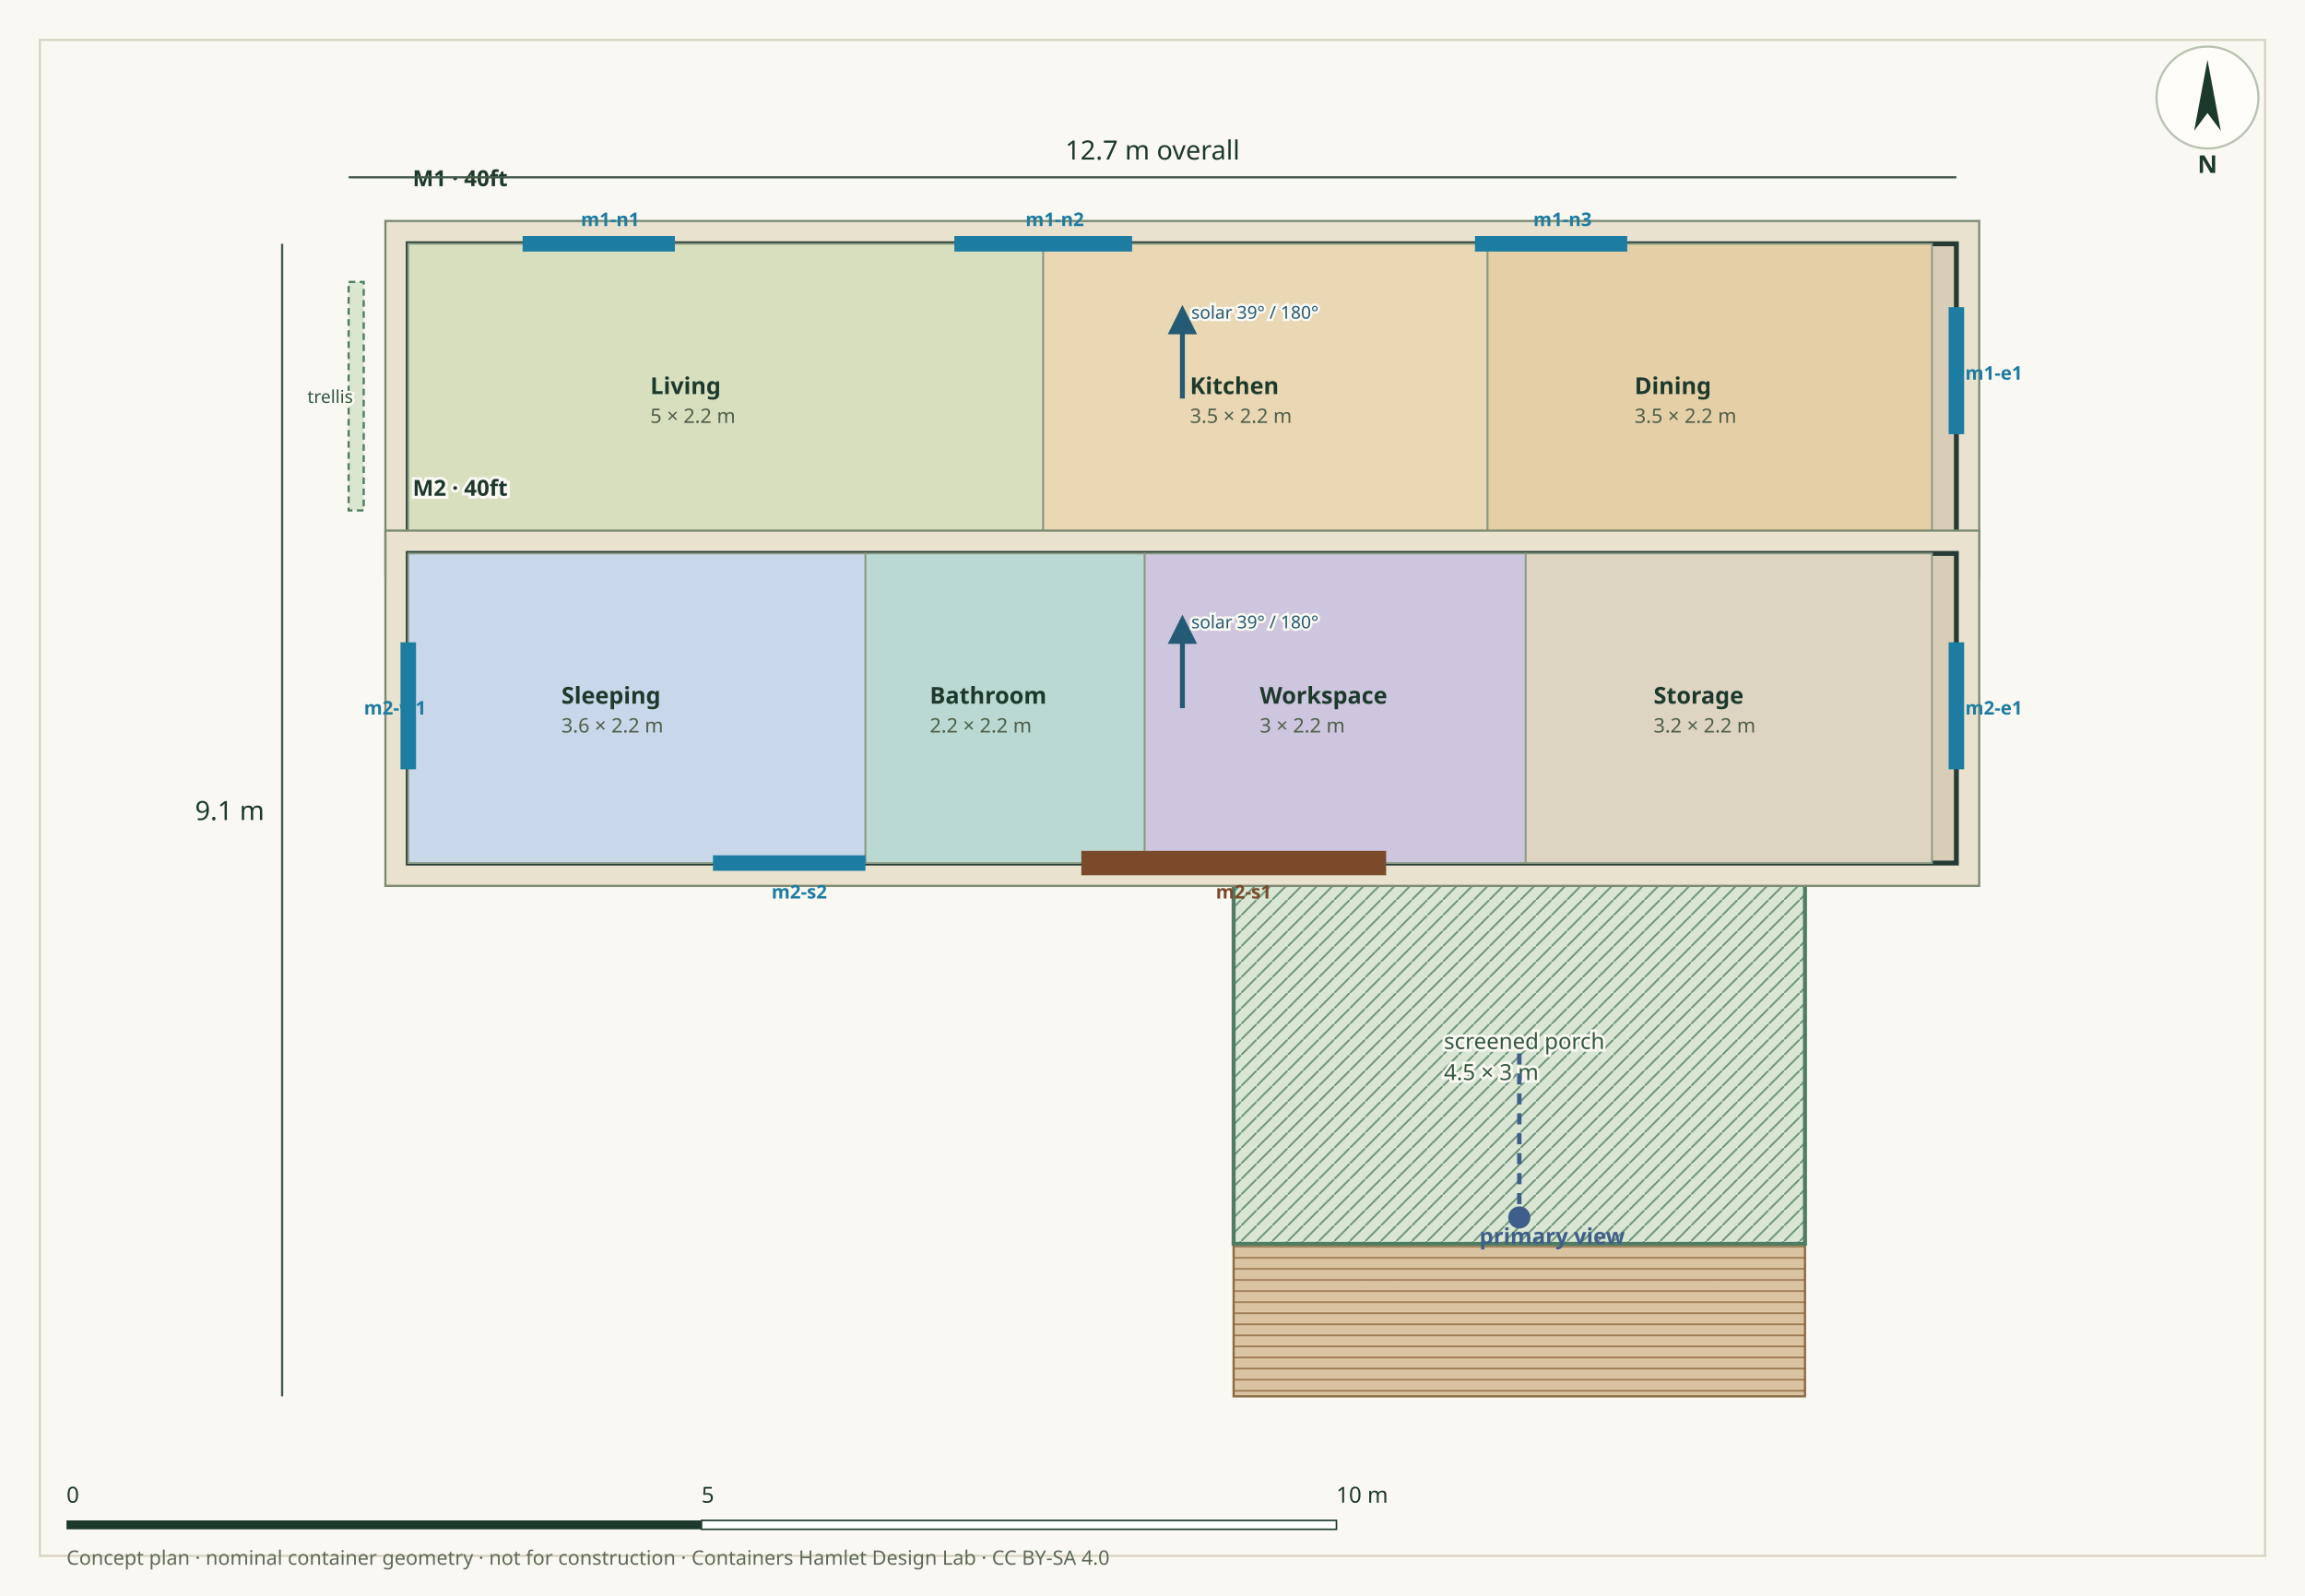
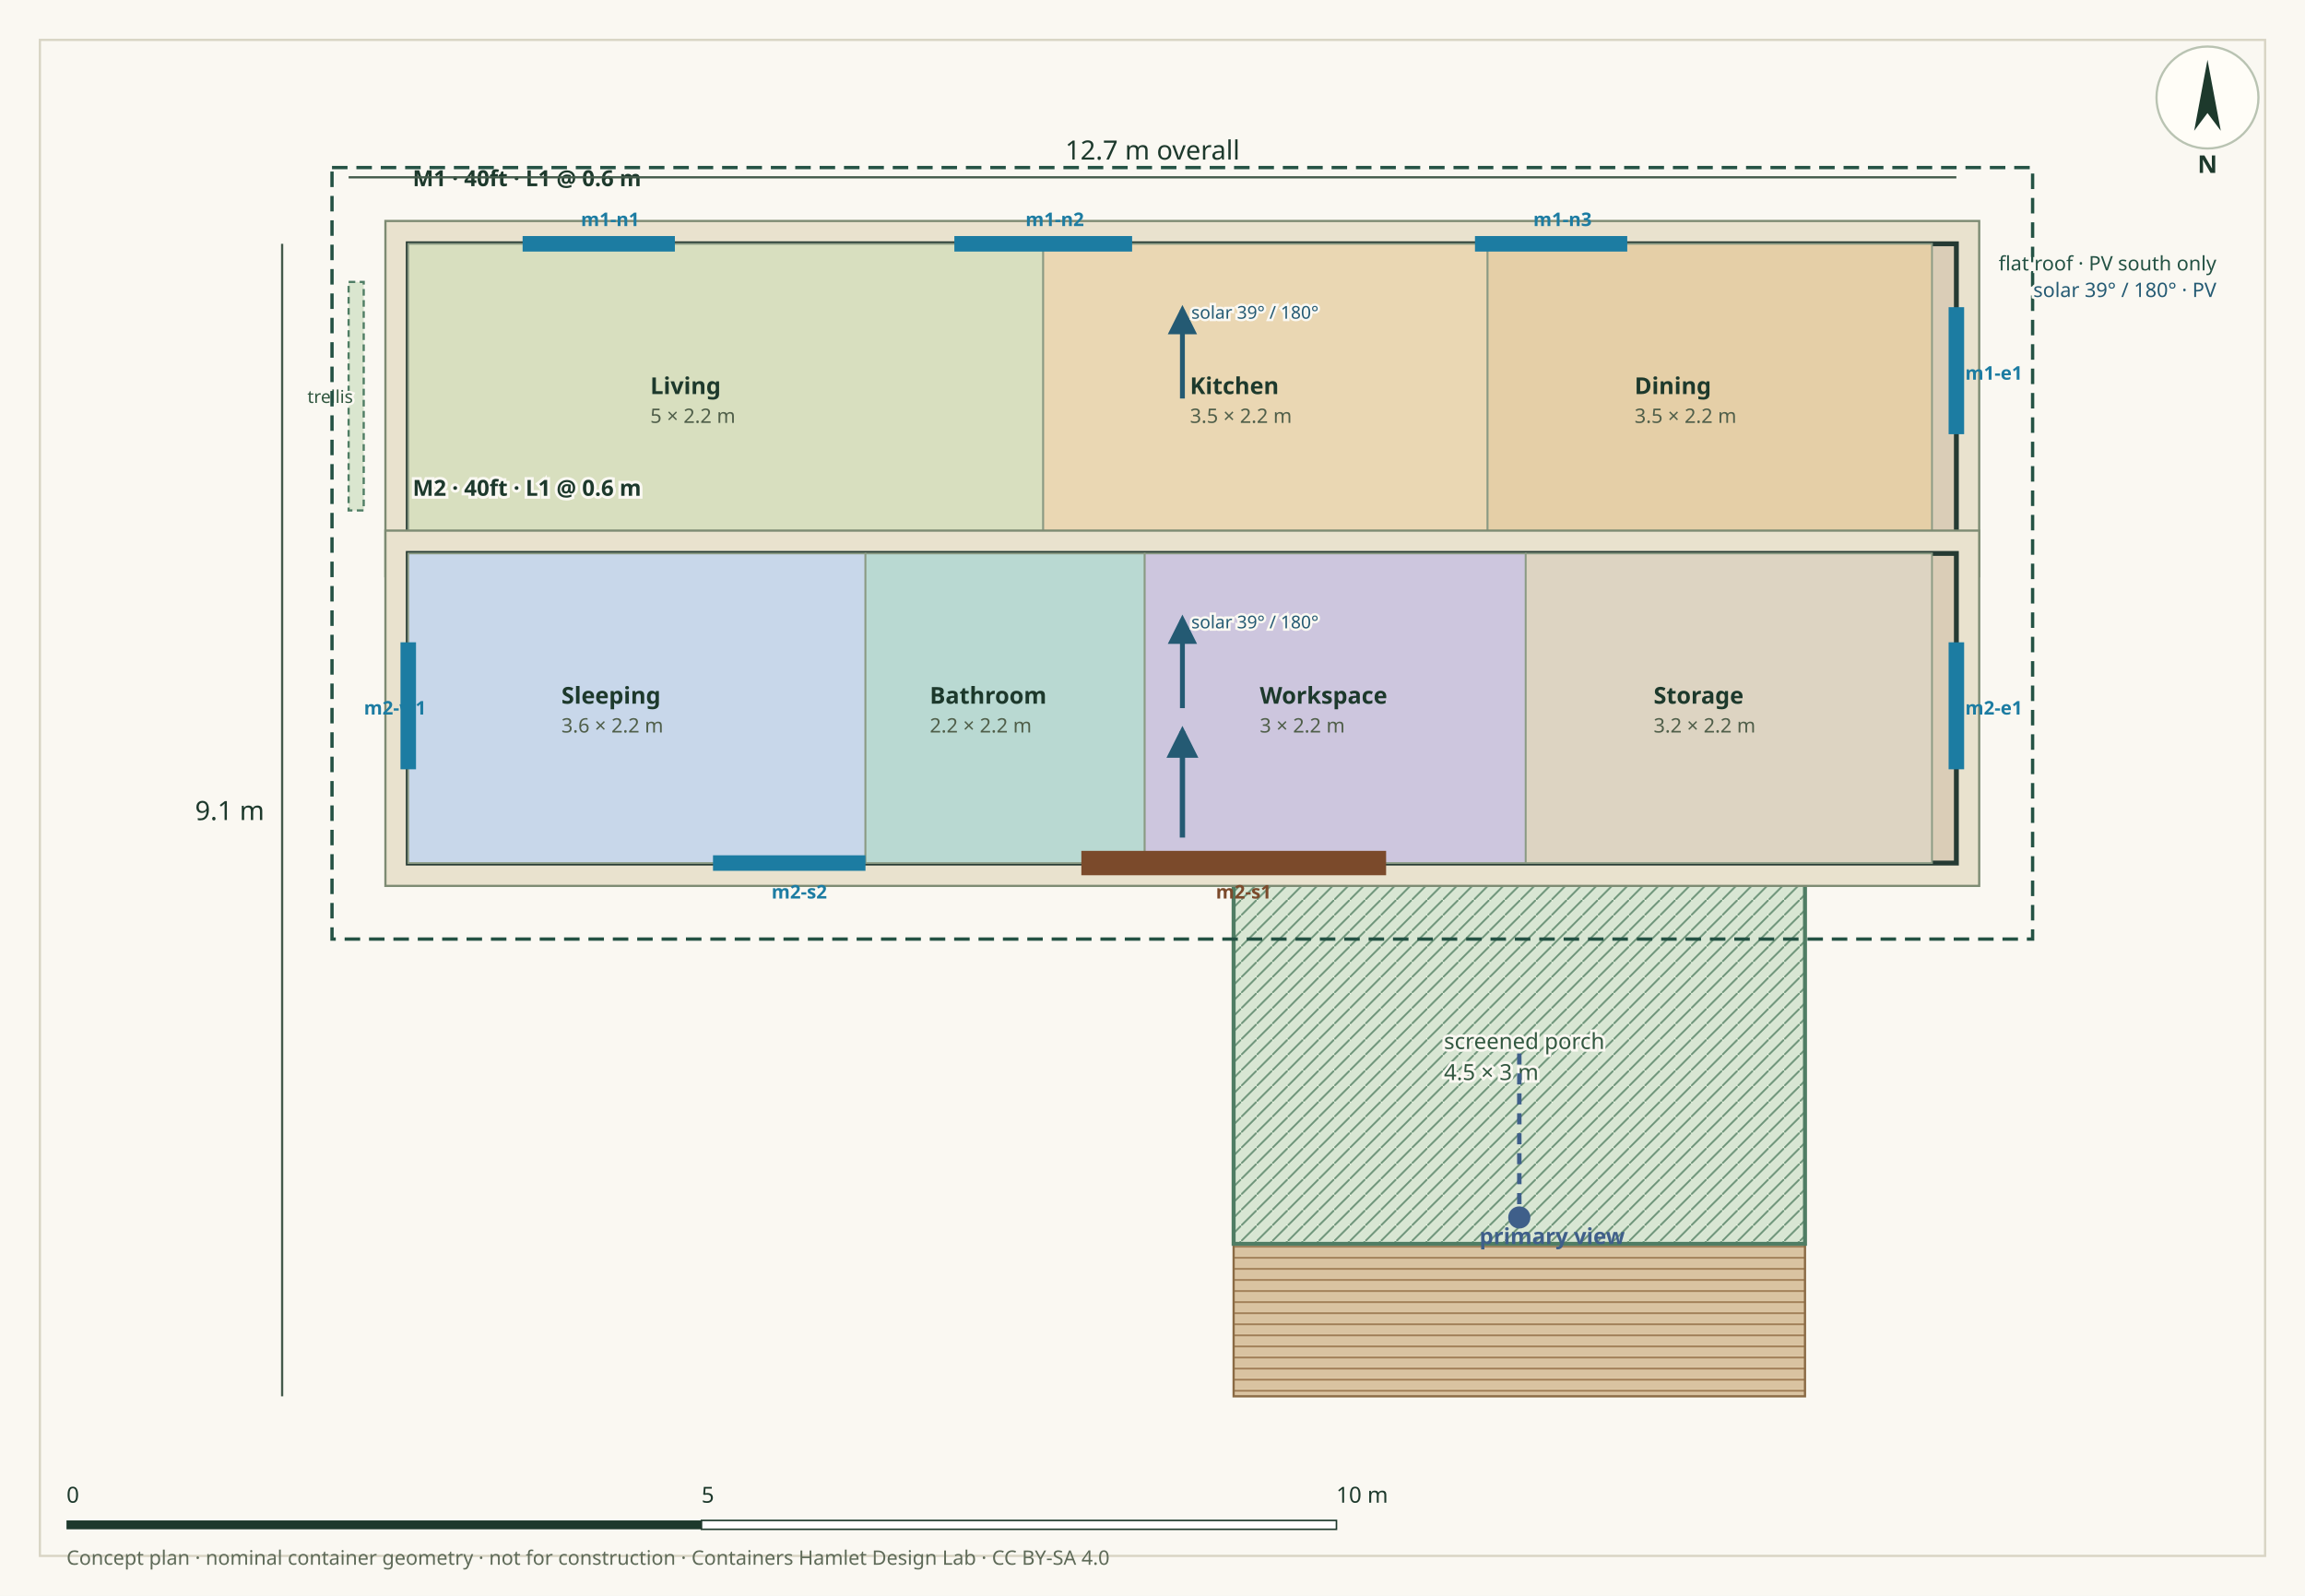
<svg xmlns="http://www.w3.org/2000/svg" viewBox="0 0 1040 720" role="img" aria-labelledby="concept-open-plan-plan-t concept-open-plan-plan-d" data-plan-scale="57.3" data-plan-width="1040">
  <defs>
    <marker id="concept-open-plan-plan-arrow" markerWidth="6" markerHeight="6" refX="5" refY="3" orient="auto">
      <path d="M0 0L6 3L0 6Z" fill="#245a73" />
    </marker>
    <pattern id="concept-open-plan-plan-porch" width="7" height="7" patternUnits="userSpaceOnUse">
      <rect width="7" height="7" fill="#d8e6d3" />
      <path d="M0 7L7 0" stroke="#6b9277" stroke-width="0.8" />
    </pattern>
    <pattern id="concept-open-plan-plan-deck" width="9" height="5" patternUnits="userSpaceOnUse">
      <rect width="9" height="5" fill="#d9c3a1" />
      <path d="M0 2.5H9" stroke="#9a7750" stroke-width="0.7" />
    </pattern>
    <pattern id="concept-open-plan-plan-link" width="6" height="6" patternUnits="userSpaceOnUse">
      <rect width="6" height="6" fill="#e4d7bf" />
      <path d="M0 6L6 0" stroke="#9a8765" stroke-width="0.7" />
    </pattern>
  </defs>
  <rect width="1040" height="720" fill="#faf8f2" />
  <rect x="18" y="18" width="1004" height="684" fill="none" stroke="#d8d4c4" stroke-width="1" />
  <path d="M556.6 561.2L814.4 561.2L814.4 630L556.6 630Z" fill="url(#concept-open-plan-plan-deck)" stroke="#8a6a44" stroke-width="1" />
  <path d="M556.6 389.4L814.4 389.4L814.4 561.2L556.6 561.2Z" fill="url(#concept-open-plan-plan-porch)" stroke="#4f7d64" stroke-width="1.8" />
  <path d="M157.3 127.2L164.1 127.2L164.1 230.3L157.3 230.3Z" fill="#cfe0c2" fill-opacity="0.75" stroke="#4f7d64" stroke-width="1" stroke-dasharray="3 2" />
  <path d="M173.9 99.7L893 99.7L893 260L173.9 260Z" fill="#e9e2ce" stroke="#7d8b73" stroke-width="1" />
  <path d="M184.2 110L882.7 110L882.7 249.7L184.2 249.7Z" fill="#9a7350" fill-opacity="0.18" stroke="#253a33" stroke-width="2.2" />
  <path d="M184.2 110L470.7 110L470.7 249.7L184.2 249.7Z" fill="#d8dfbf" stroke="#8a9a83" stroke-width="0.8" />
  <g transform="rotate(0 327.4 179.8)">
    <text x="293.4" y="177.8" font-size="10.5" font-family="system-ui, sans-serif" fill="#1d392c" font-weight="700">Living</text>
    <text x="293.4" y="190.8" font-size="9" font-family="system-ui, sans-serif" fill="#4f5e49">5 × 2.2 m</text>
  </g>
  <path d="M470.7 110L671.2 110L671.2 249.7L470.7 249.7Z" fill="#ead7b3" stroke="#8a9a83" stroke-width="0.8" />
  <g transform="rotate(0 570.9 179.8)">
    <text x="536.9" y="177.8" font-size="10.5" font-family="system-ui, sans-serif" fill="#1d392c" font-weight="700">Kitchen</text>
    <text x="536.9" y="190.8" font-size="9" font-family="system-ui, sans-serif" fill="#4f5e49">3.5 × 2.2 m</text>
  </g>
  <path d="M671.2 110L871.7 110L871.7 249.7L671.2 249.7Z" fill="#e5cfa7" stroke="#8a9a83" stroke-width="0.8" />
  <g transform="rotate(0 771.5 179.8)">
    <text x="737.5" y="177.8" font-size="10.5" font-family="system-ui, sans-serif" fill="#1d392c" font-weight="700">Dining</text>
    <text x="737.5" y="190.8" font-size="9" font-family="system-ui, sans-serif" fill="#4f5e49">3.5 × 2.2 m</text>
  </g>
  <line x1="235.8" y1="110" x2="304.5" y2="110" stroke="#1c7ca2" stroke-width="7" stroke-linecap="butt" />
  <text x="262.1" y="102" font-size="8.5" font-family="system-ui, sans-serif" fill="#1c7ca2" font-weight="700">m1-n1</text>
  <line x1="430.6" y1="110" x2="510.8" y2="110" stroke="#1c7ca2" stroke-width="7" stroke-linecap="butt" />
  <text x="462.7" y="102" font-size="8.5" font-family="system-ui, sans-serif" fill="#1c7ca2" font-weight="700">m1-n2</text>
  <line x1="665.5" y1="110" x2="734.2" y2="110" stroke="#1c7ca2" stroke-width="7" stroke-linecap="butt" />
  <text x="691.8" y="102" font-size="8.5" font-family="system-ui, sans-serif" fill="#1c7ca2" font-weight="700">m1-n3</text>
  <line x1="882.7" y1="138.6" x2="882.7" y2="195.9" stroke="#1c7ca2" stroke-width="7" stroke-linecap="butt" />
  <text x="886.7" y="171.3" font-size="8.5" font-family="system-ui, sans-serif" fill="#1c7ca2" font-weight="700">m1-e1</text>
-   <text x="186.2" y="84" font-size="10" font-family="system-ui, sans-serif" fill="#1d392c" font-weight="800" stroke="#faf8f2" stroke-width="2.6" paint-order="stroke">M1 · 40ft</text>
+   <text x="186.2" y="84" font-size="10" font-family="system-ui, sans-serif" fill="#1d392c" font-weight="800" stroke="#faf8f2" stroke-width="2.6" paint-order="stroke">M1 · 40ft · L1 @ 0.6 m</text>
  <line x1="533.5" y1="179.8" x2="533.5" y2="139.8" stroke="#245a73" stroke-width="2.2" marker-end="url(#concept-open-plan-plan-arrow)" />
  <text x="537.5" y="143.8" font-size="8" font-family="system-ui, sans-serif" fill="#245a73" stroke="#faf8f2" stroke-width="2.2" paint-order="stroke">solar 39° / 180°</text>
-   <path class="plan-module-hit" data-module-id="m1" d="M184.2 110L882.7 110L882.7 249.7L184.2 249.7Z" fill="transparent" pointer-events="all" tabindex="0" role="button" aria-pressed="false" aria-describedby="plan-keyboard-help" aria-label="Module m1, 40ft, at 0, 0 metres. Select, then drag or use arrow keys to move; R rotates." />
+   <path class="plan-module-hit" data-module-id="m1" d="M184.2 110L882.7 110L882.7 249.7L184.2 249.7Z" fill="transparent" pointer-events="all" tabindex="0" role="button" aria-pressed="false" aria-describedby="plan-keyboard-help" aria-label="Module m1, 40ft, level 1, base elevation 0.6 metres, at 0, 0 metres. Select, then drag or use arrow keys to move; R rotates." />
  <path d="M173.9 239.4L893 239.4L893 399.7L173.9 399.7Z" fill="#e9e2ce" stroke="#7d8b73" stroke-width="1" />
  <path d="M184.2 249.7L882.7 249.7L882.7 389.4L184.2 389.4Z" fill="#9a7350" fill-opacity="0.18" stroke="#253a33" stroke-width="2.2" />
  <path d="M184.2 249.7L390.5 249.7L390.5 389.4L184.2 389.4Z" fill="#c8d7ea" stroke="#8a9a83" stroke-width="0.8" />
  <g transform="rotate(0 287.3 319.5)">
    <text x="253.3" y="317.5" font-size="10.5" font-family="system-ui, sans-serif" fill="#1d392c" font-weight="700">Sleeping</text>
    <text x="253.3" y="330.5" font-size="9" font-family="system-ui, sans-serif" fill="#4f5e49">3.6 × 2.2 m</text>
  </g>
  <path d="M390.5 249.7L516.5 249.7L516.5 389.4L390.5 389.4Z" fill="#b9d9d2" stroke="#8a9a83" stroke-width="0.8" />
  <g transform="rotate(0 453.5 319.5)">
    <text x="419.5" y="317.5" font-size="10.5" font-family="system-ui, sans-serif" fill="#1d392c" font-weight="700">Bathroom</text>
    <text x="419.5" y="330.5" font-size="9" font-family="system-ui, sans-serif" fill="#4f5e49">2.2 × 2.2 m</text>
  </g>
  <path d="M516.5 249.7L688.4 249.7L688.4 389.4L516.5 389.4Z" fill="#cdc6de" stroke="#8a9a83" stroke-width="0.8" />
  <g transform="rotate(0 602.4 319.5)">
    <text x="568.4" y="317.5" font-size="10.5" font-family="system-ui, sans-serif" fill="#1d392c" font-weight="700">Workspace</text>
    <text x="568.4" y="330.5" font-size="9" font-family="system-ui, sans-serif" fill="#4f5e49">3 × 2.2 m</text>
  </g>
  <path d="M688.4 249.7L871.7 249.7L871.7 389.4L688.4 389.4Z" fill="#ddd4c2" stroke="#8a9a83" stroke-width="0.8" />
  <g transform="rotate(0 780.1 319.5)">
    <text x="746.1" y="317.5" font-size="10.5" font-family="system-ui, sans-serif" fill="#1d392c" font-weight="700">Storage</text>
    <text x="746.1" y="330.5" font-size="9" font-family="system-ui, sans-serif" fill="#4f5e49">3.2 × 2.2 m</text>
  </g>
  <line x1="487.9" y1="389.4" x2="625.4" y2="389.4" stroke="#7b4a2b" stroke-width="11" stroke-linecap="butt" />
  <text x="548.6" y="405.4" font-size="8.5" font-family="system-ui, sans-serif" fill="#7b4a2b" font-weight="700">m2-s1</text>
  <line x1="321.7" y1="389.4" x2="390.5" y2="389.4" stroke="#1c7ca2" stroke-width="7" stroke-linecap="butt" />
  <text x="348.1" y="405.4" font-size="8.5" font-family="system-ui, sans-serif" fill="#1c7ca2" font-weight="700">m2-s2</text>
  <line x1="184.2" y1="289.8" x2="184.2" y2="347.1" stroke="#1c7ca2" stroke-width="7" stroke-linecap="butt" />
  <text x="164.2" y="322.4" font-size="8.5" font-family="system-ui, sans-serif" fill="#1c7ca2" font-weight="700">m2-w1</text>
  <line x1="882.7" y1="289.8" x2="882.7" y2="347.1" stroke="#1c7ca2" stroke-width="7" stroke-linecap="butt" />
  <text x="886.7" y="322.4" font-size="8.5" font-family="system-ui, sans-serif" fill="#1c7ca2" font-weight="700">m2-e1</text>
-   <text x="186.2" y="223.7" font-size="10" font-family="system-ui, sans-serif" fill="#1d392c" font-weight="800" stroke="#faf8f2" stroke-width="2.6" paint-order="stroke">M2 · 40ft</text>
+   <text x="186.2" y="223.7" font-size="10" font-family="system-ui, sans-serif" fill="#1d392c" font-weight="800" stroke="#faf8f2" stroke-width="2.6" paint-order="stroke">M2 · 40ft · L1 @ 0.6 m</text>
  <line x1="533.5" y1="319.5" x2="533.5" y2="279.5" stroke="#245a73" stroke-width="2.2" marker-end="url(#concept-open-plan-plan-arrow)" />
  <text x="537.5" y="283.5" font-size="8" font-family="system-ui, sans-serif" fill="#245a73" stroke="#faf8f2" stroke-width="2.2" paint-order="stroke">solar 39° / 180°</text>
-   <path class="plan-module-hit" data-module-id="m2" d="M184.2 249.7L882.7 249.7L882.7 389.4L184.2 389.4Z" fill="transparent" pointer-events="all" tabindex="0" role="button" aria-pressed="false" aria-describedby="plan-keyboard-help" aria-label="Module m2, 40ft, at 0, 2.4 metres. Select, then drag or use arrow keys to move; R rotates." />
+   <path class="plan-module-hit" data-module-id="m2" d="M184.2 249.7L882.7 249.7L882.7 389.4L184.2 389.4Z" fill="transparent" pointer-events="all" tabindex="0" role="button" aria-pressed="false" aria-describedby="plan-keyboard-help" aria-label="Module m2, 40ft, level 1, base elevation 0.6 metres, at 0, 2.4 metres. Select, then drag or use arrow keys to move; R rotates." />
  <text x="651.5" y="473.3" font-size="10" font-family="system-ui, sans-serif" fill="#31573f" stroke="#faf8f2" stroke-width="2.4" paint-order="stroke">screened porch</text>
  <text x="651.5" y="487.3" font-size="10" font-family="system-ui, sans-serif" fill="#31573f" stroke="#faf8f2" stroke-width="2.4" paint-order="stroke">4.5 × 3 m</text>
  <text x="138.7" y="181.8" font-size="8" font-family="system-ui, sans-serif" fill="#31573f" stroke="#faf8f2" stroke-width="2.2" paint-order="stroke">trellis</text>
+   <path d="M149.8 75.6L917.1 75.6L917.1 423.7L149.8 423.7Z" fill="none" stroke="#245244" stroke-width="1.5" stroke-dasharray="7 4" />
+   <line x1="533.5" y1="377.9" x2="533.5" y2="329.9" stroke="#245a73" stroke-width="2.4" marker-end="url(#concept-open-plan-plan-arrow)" />
+   <text x="1000" y="122" font-size="9" font-family="system-ui, sans-serif" text-anchor="end" fill="#245244" stroke="#faf8f2" stroke-width="2.4" paint-order="stroke">flat roof · PV south only</text>
+   <text x="1000" y="134" font-size="9" font-family="system-ui, sans-serif" text-anchor="end" fill="#245a73" stroke="#faf8f2" stroke-width="2.4" paint-order="stroke">solar 39° / 180° · PV</text>
  <line x1="157.3" y1="80" x2="882.7" y2="80" stroke="#435a4a" stroke-width="1" />
  <text x="520" y="72" text-anchor="middle" font-size="12" font-family="system-ui, sans-serif" fill="#1d392c">12.7 m overall</text>
  <line x1="127.3" y1="110" x2="127.3" y2="630" stroke="#435a4a" stroke-width="1" />
  <text x="119.3" y="370" font-size="12" font-family="system-ui, sans-serif" fill="#1d392c" text-anchor="end">9.1 m</text>
  <line x1="685.5" y1="475.3" x2="685.5" y2="549.3" stroke="#3f5f8a" stroke-width="2" stroke-dasharray="5 4" />
  <circle cx="685.5" cy="549.3" r="5" fill="#3f5f8a" />
  <text x="667.5" y="561.3" font-size="10" font-family="system-ui, sans-serif" fill="#3f5f8a" font-weight="700">primary view</text>
  <g aria-hidden="true">
    <circle cx="996" cy="44" r="23" fill="#fffdf7" stroke="#b9c3b2" />
    <path d="M996 27l6 32l-6 -8l-6 8z" fill="#1d392c" />
    <text x="996" y="78" text-anchor="middle" font-size="11" font-weight="700" font-family="system-ui, sans-serif" fill="#1d392c">N</text>
  </g>
  <g font-family="system-ui, sans-serif" font-size="10" fill="#1d392c">
    <rect x="30" y="686" width="286.5" height="4" fill="#1d392c" />
    <rect x="316.5" y="686" width="286.5" height="4" fill="#fff" stroke="#1d392c" stroke-width="0.7" />
    <text x="30" y="678">0</text>
    <text x="316.5" y="678">5</text>
    <text x="602.9" y="678">10 m</text>
  </g>
  <text x="30" y="706" font-family="system-ui, sans-serif" font-size="9" fill="#5e6a58">Concept plan · nominal container geometry · not for construction · Containers Hamlet Design Lab · CC BY-SA 4.0</text>
</svg>
